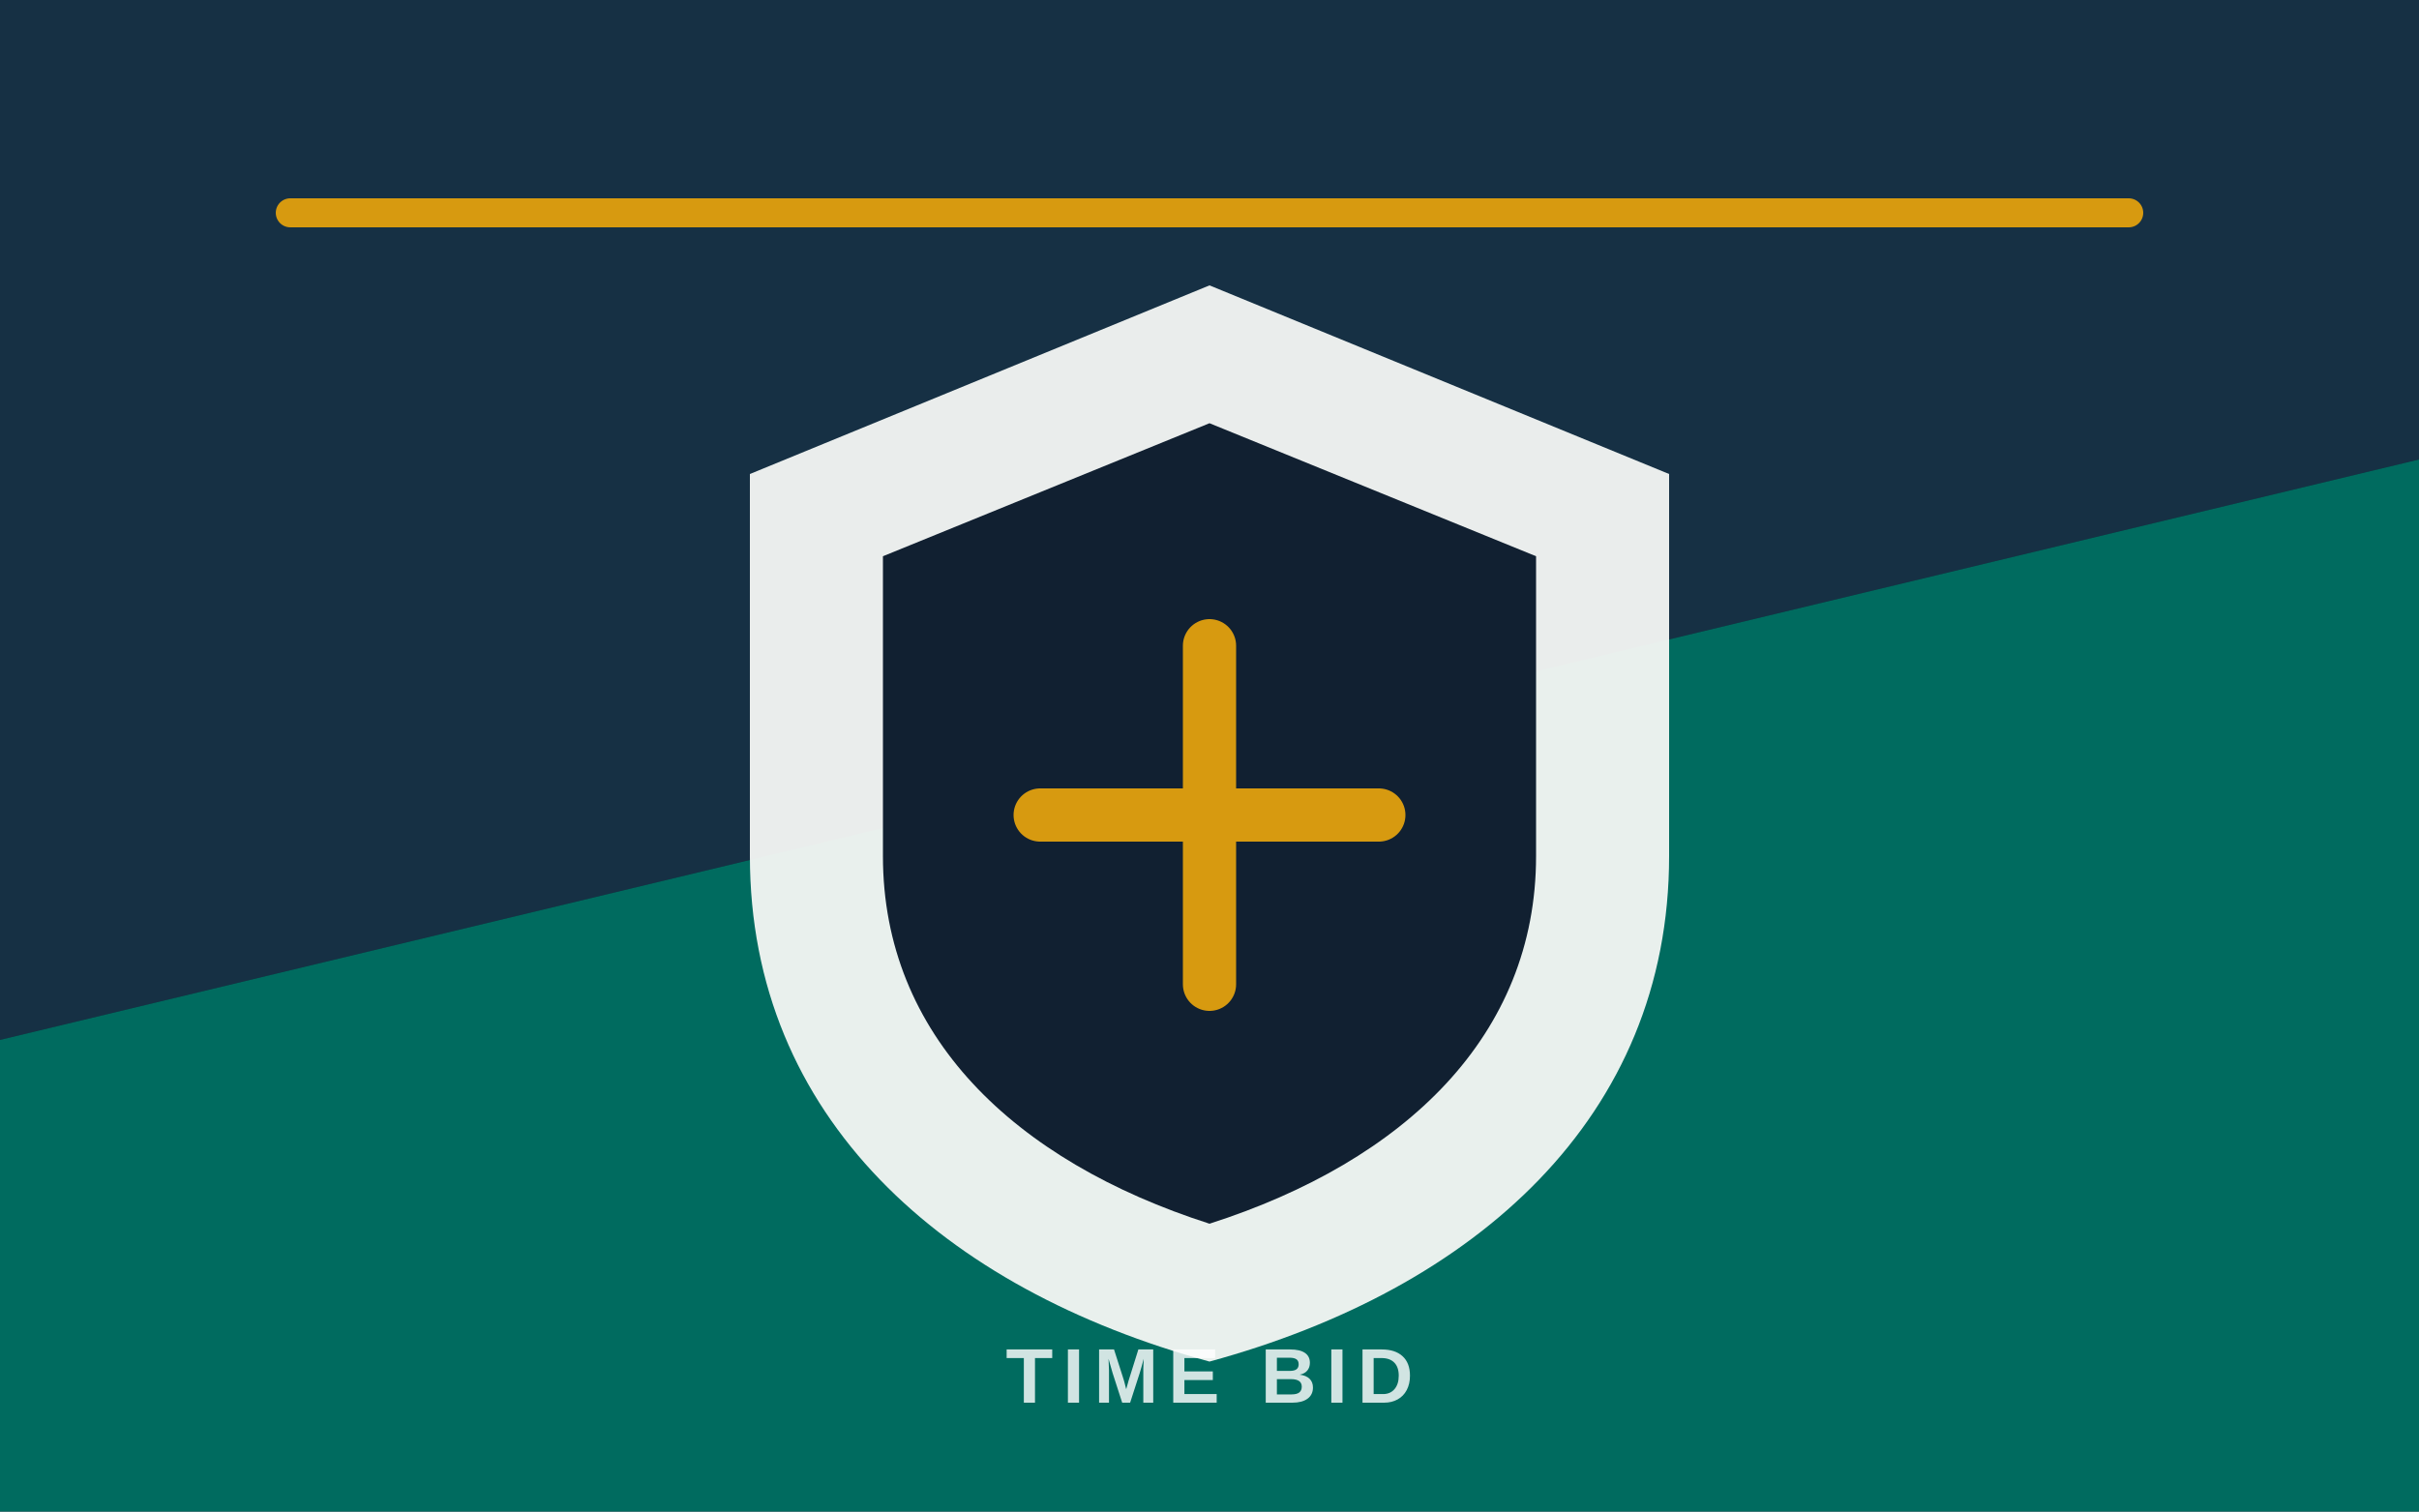
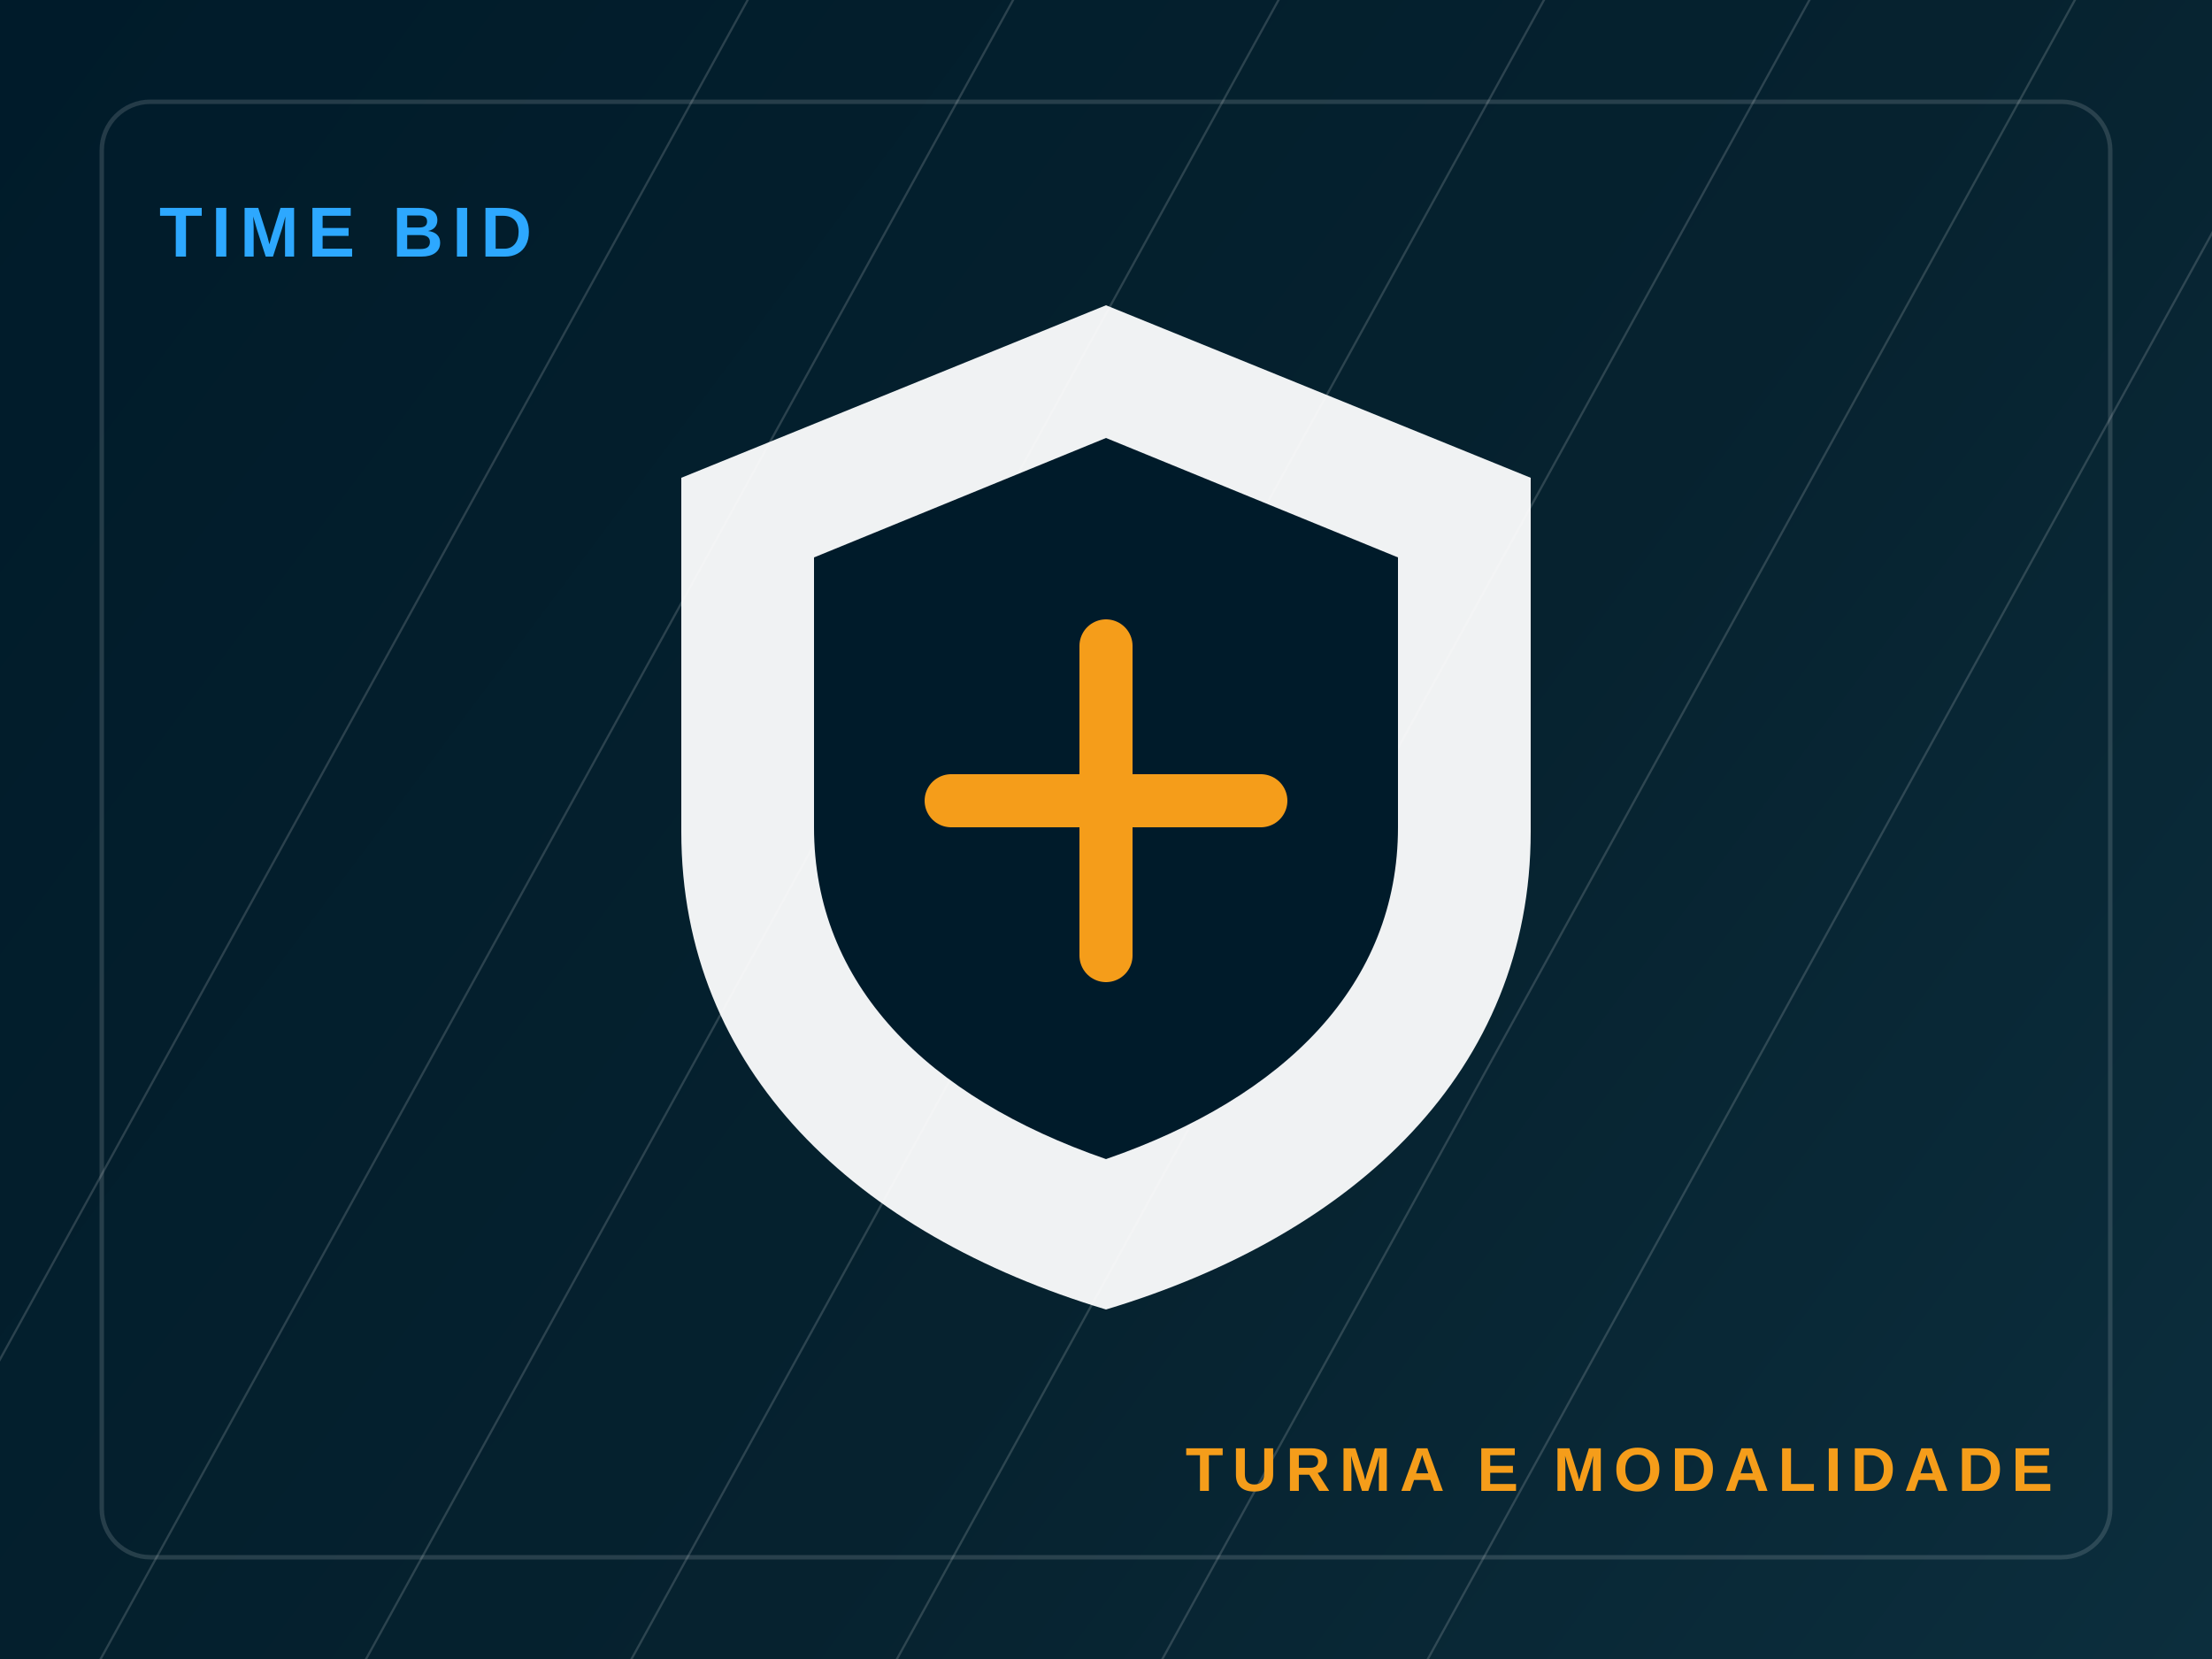
- <svg xmlns="http://www.w3.org/2000/svg" width="1000" height="625" viewBox="0 0 1000 625" fill="none">
-   <rect width="1000" height="625" fill="#112031" />
-   <path d="M0 0H1000V190L0 430V0Z" fill="#163044" />
-   <path d="M0 430L1000 190V625H0V430Z" fill="#006B5F" />
-   <path d="M500 118L690 196V354C690 462 610 533 500 563C390 533 310 462 310 354V196L500 118Z" fill="#F4F7F5" opacity="0.95" />
-   <path d="M500 175L635 230V354C635 428 581 480 500 506C419 480 365 428 365 354V230L500 175Z" fill="#112031" />
-   <path d="M430 337H570" stroke="#D79A10" stroke-width="22" stroke-linecap="round" />
-   <path d="M500 267V407" stroke="#D79A10" stroke-width="22" stroke-linecap="round" />
-   <path d="M120 88H880" stroke="#D79A10" stroke-width="12" stroke-linecap="round" />
-   <text x="500" y="580" text-anchor="middle" fill="#FFFFFF" fill-opacity="0.82" font-family="Arial, Helvetica, sans-serif" font-size="32" font-weight="700" letter-spacing="4">TIME BID</text>
+ <svg xmlns="http://www.w3.org/2000/svg" width="1000" height="750" viewBox="0 0 1000 750" fill="none">
+   <rect width="1000" height="750" fill="#001B2A" />
+   <path d="M0 0H1000V750H0V0Z" fill="url(#bg)" />
+   <g opacity="0.16">
+     <path d="M-80 760L360 -40" stroke="white" />
+     <path d="M40 760L480 -40" stroke="white" />
+     <path d="M160 760L600 -40" stroke="white" />
+     <path d="M280 760L720 -40" stroke="white" />
+     <path d="M400 760L840 -40" stroke="white" />
+     <path d="M520 760L960 -40" stroke="white" />
+     <path d="M640 760L1080 -40" stroke="white" />
+   </g>
+   <rect x="46" y="46" width="908" height="658" rx="22" stroke="white" stroke-opacity="0.14" stroke-width="2" />
+   <path d="M500 138L692 216V376C692 484 613 558 500 592C387 558 308 484 308 376V216L500 138Z" fill="white" fill-opacity="0.94" />
+   <path d="M500 198L632 252V374C632 445 581 496 500 524C419 496 368 445 368 374V252L500 198Z" fill="#001B2A" />
+   <path d="M430 362H570" stroke="#F59D1A" stroke-width="24" stroke-linecap="round" />
+   <path d="M500 292V432" stroke="#F59D1A" stroke-width="24" stroke-linecap="round" />
+   <text x="72" y="116" fill="#2DA8FF" font-family="Arial, Helvetica, sans-serif" font-size="32" font-weight="900" letter-spacing="4">TIME BID</text>
+   <text x="928" y="674" text-anchor="end" fill="#F59D1A" font-family="Arial, Helvetica, sans-serif" font-size="28" font-weight="900" letter-spacing="4">TURMA E MODALIDADE</text>
+   <defs>
+     <linearGradient id="bg" x1="0" y1="0" x2="1000" y2="750" gradientUnits="userSpaceOnUse">
+       <stop stop-color="#001B2A" />
+       <stop offset="0.58" stop-color="#06222F" />
+       <stop offset="1" stop-color="#0C2E3D" />
+     </linearGradient>
+   </defs>
</svg>
